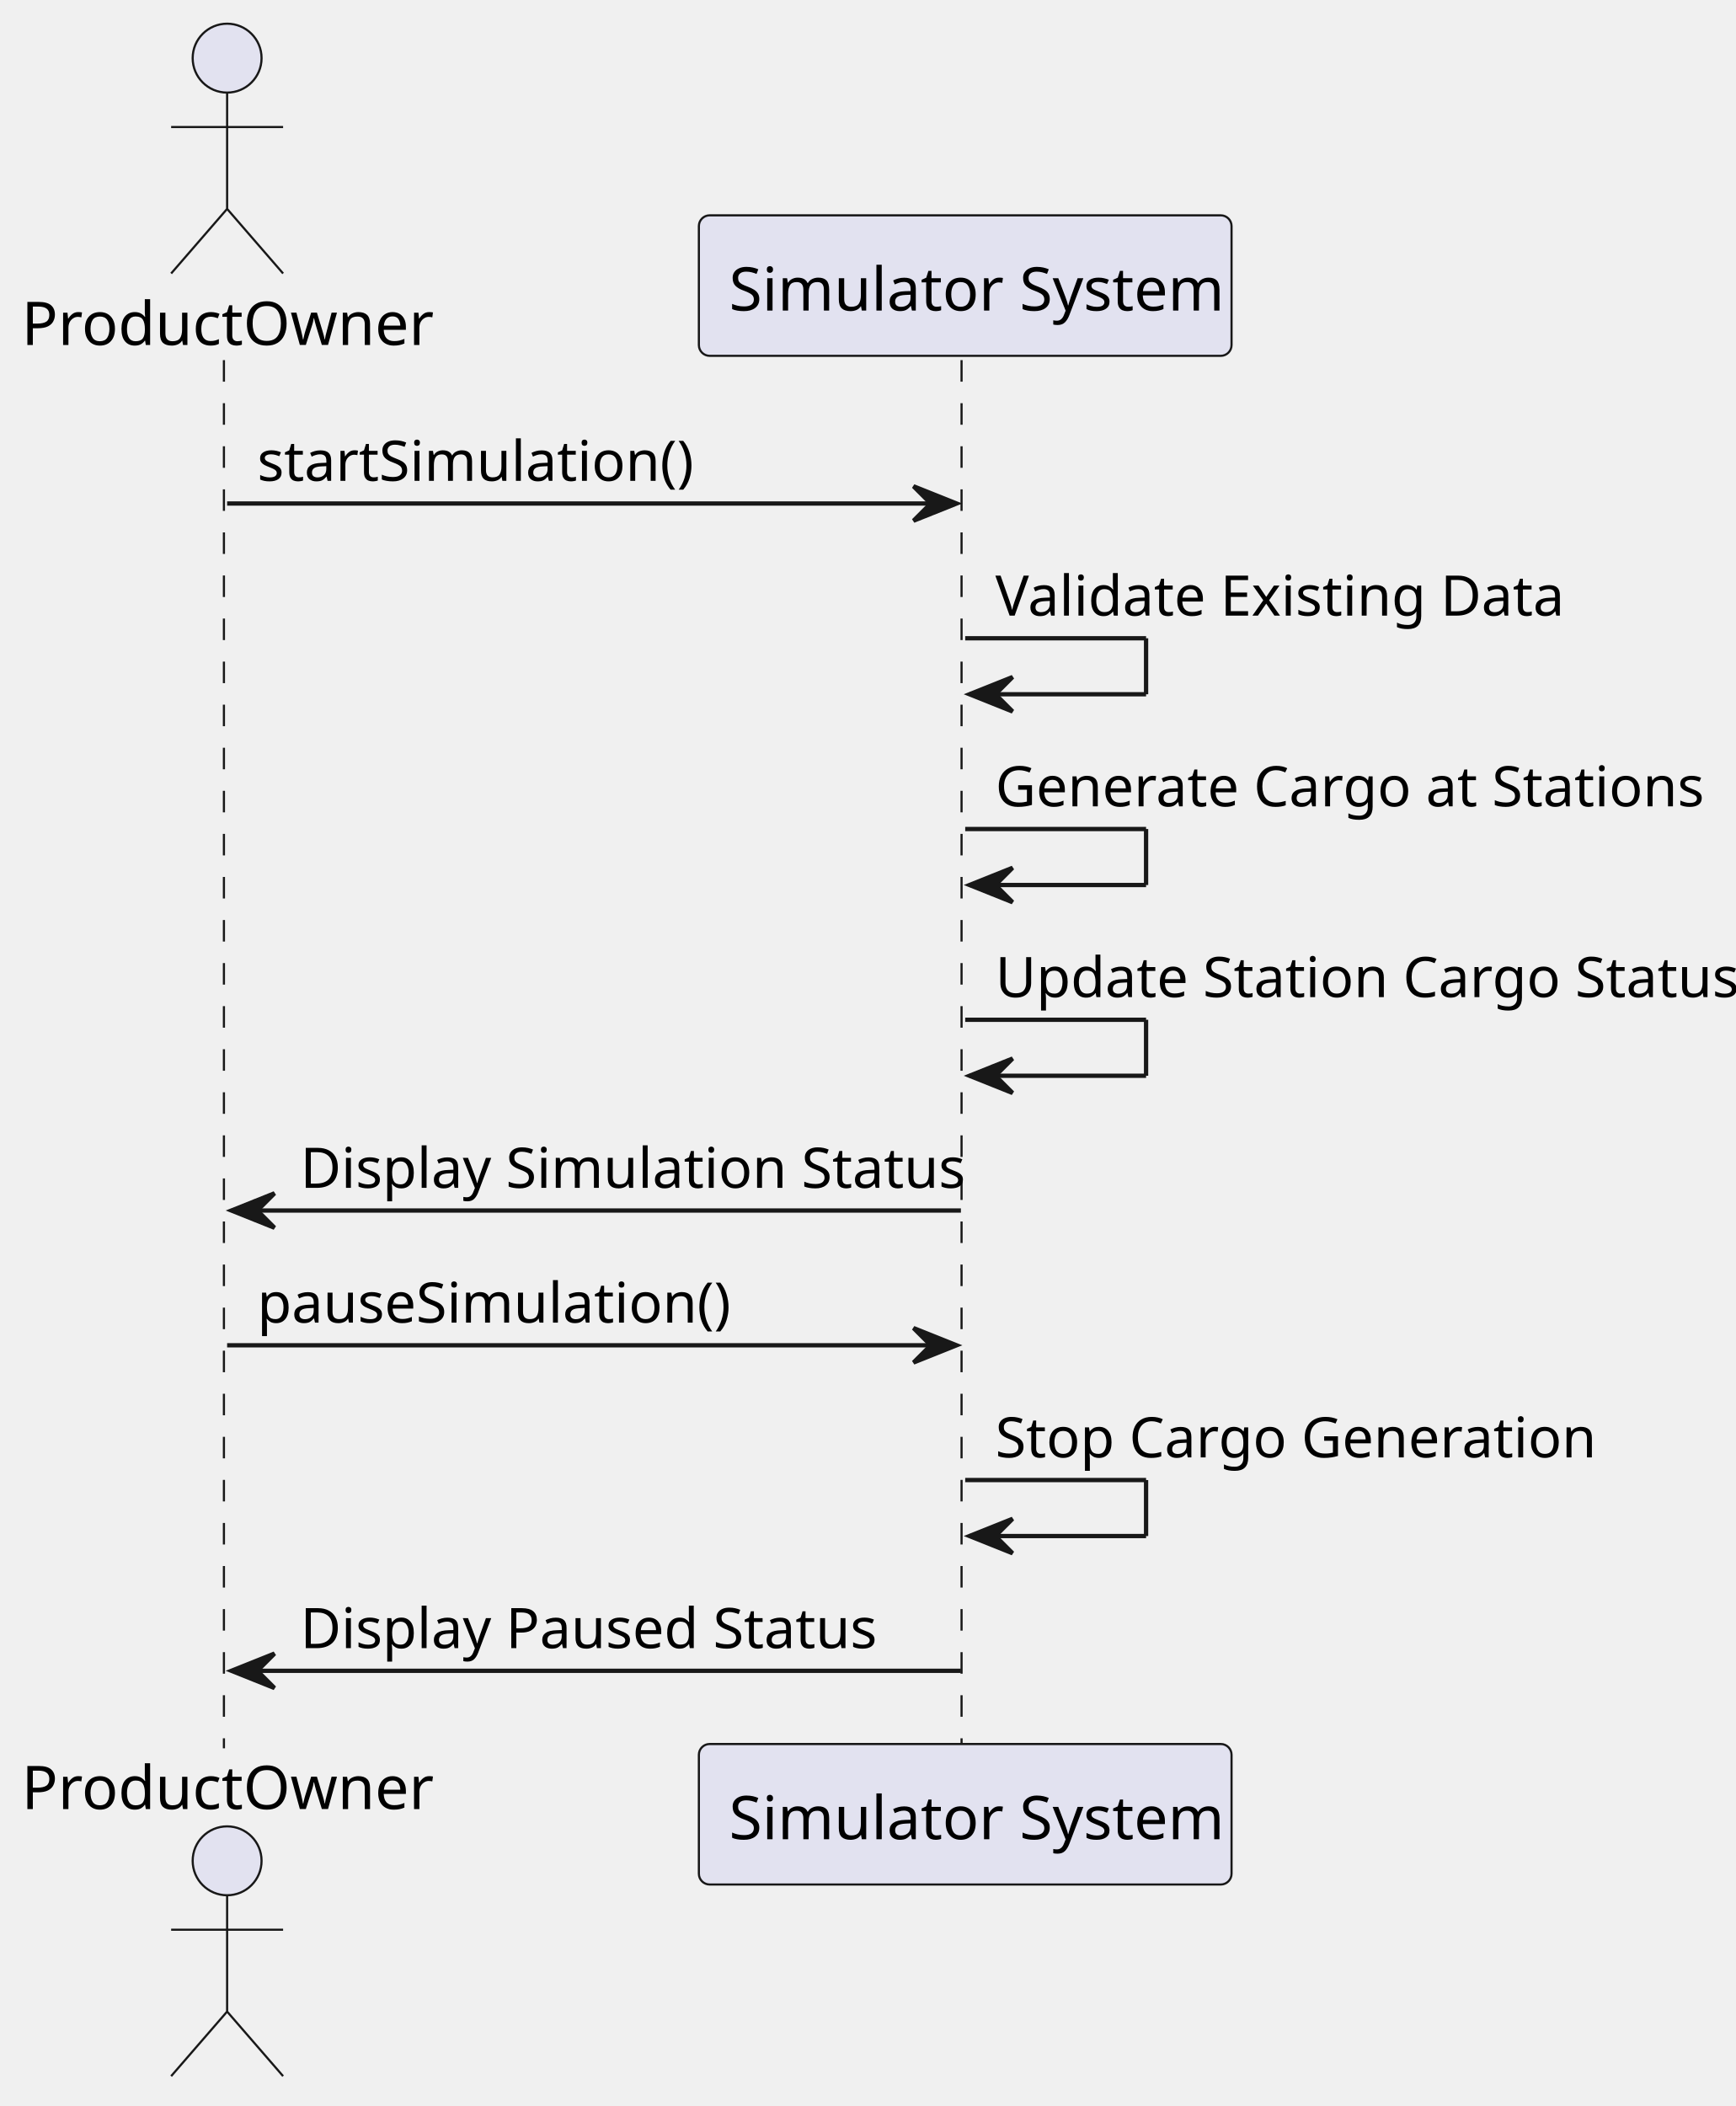
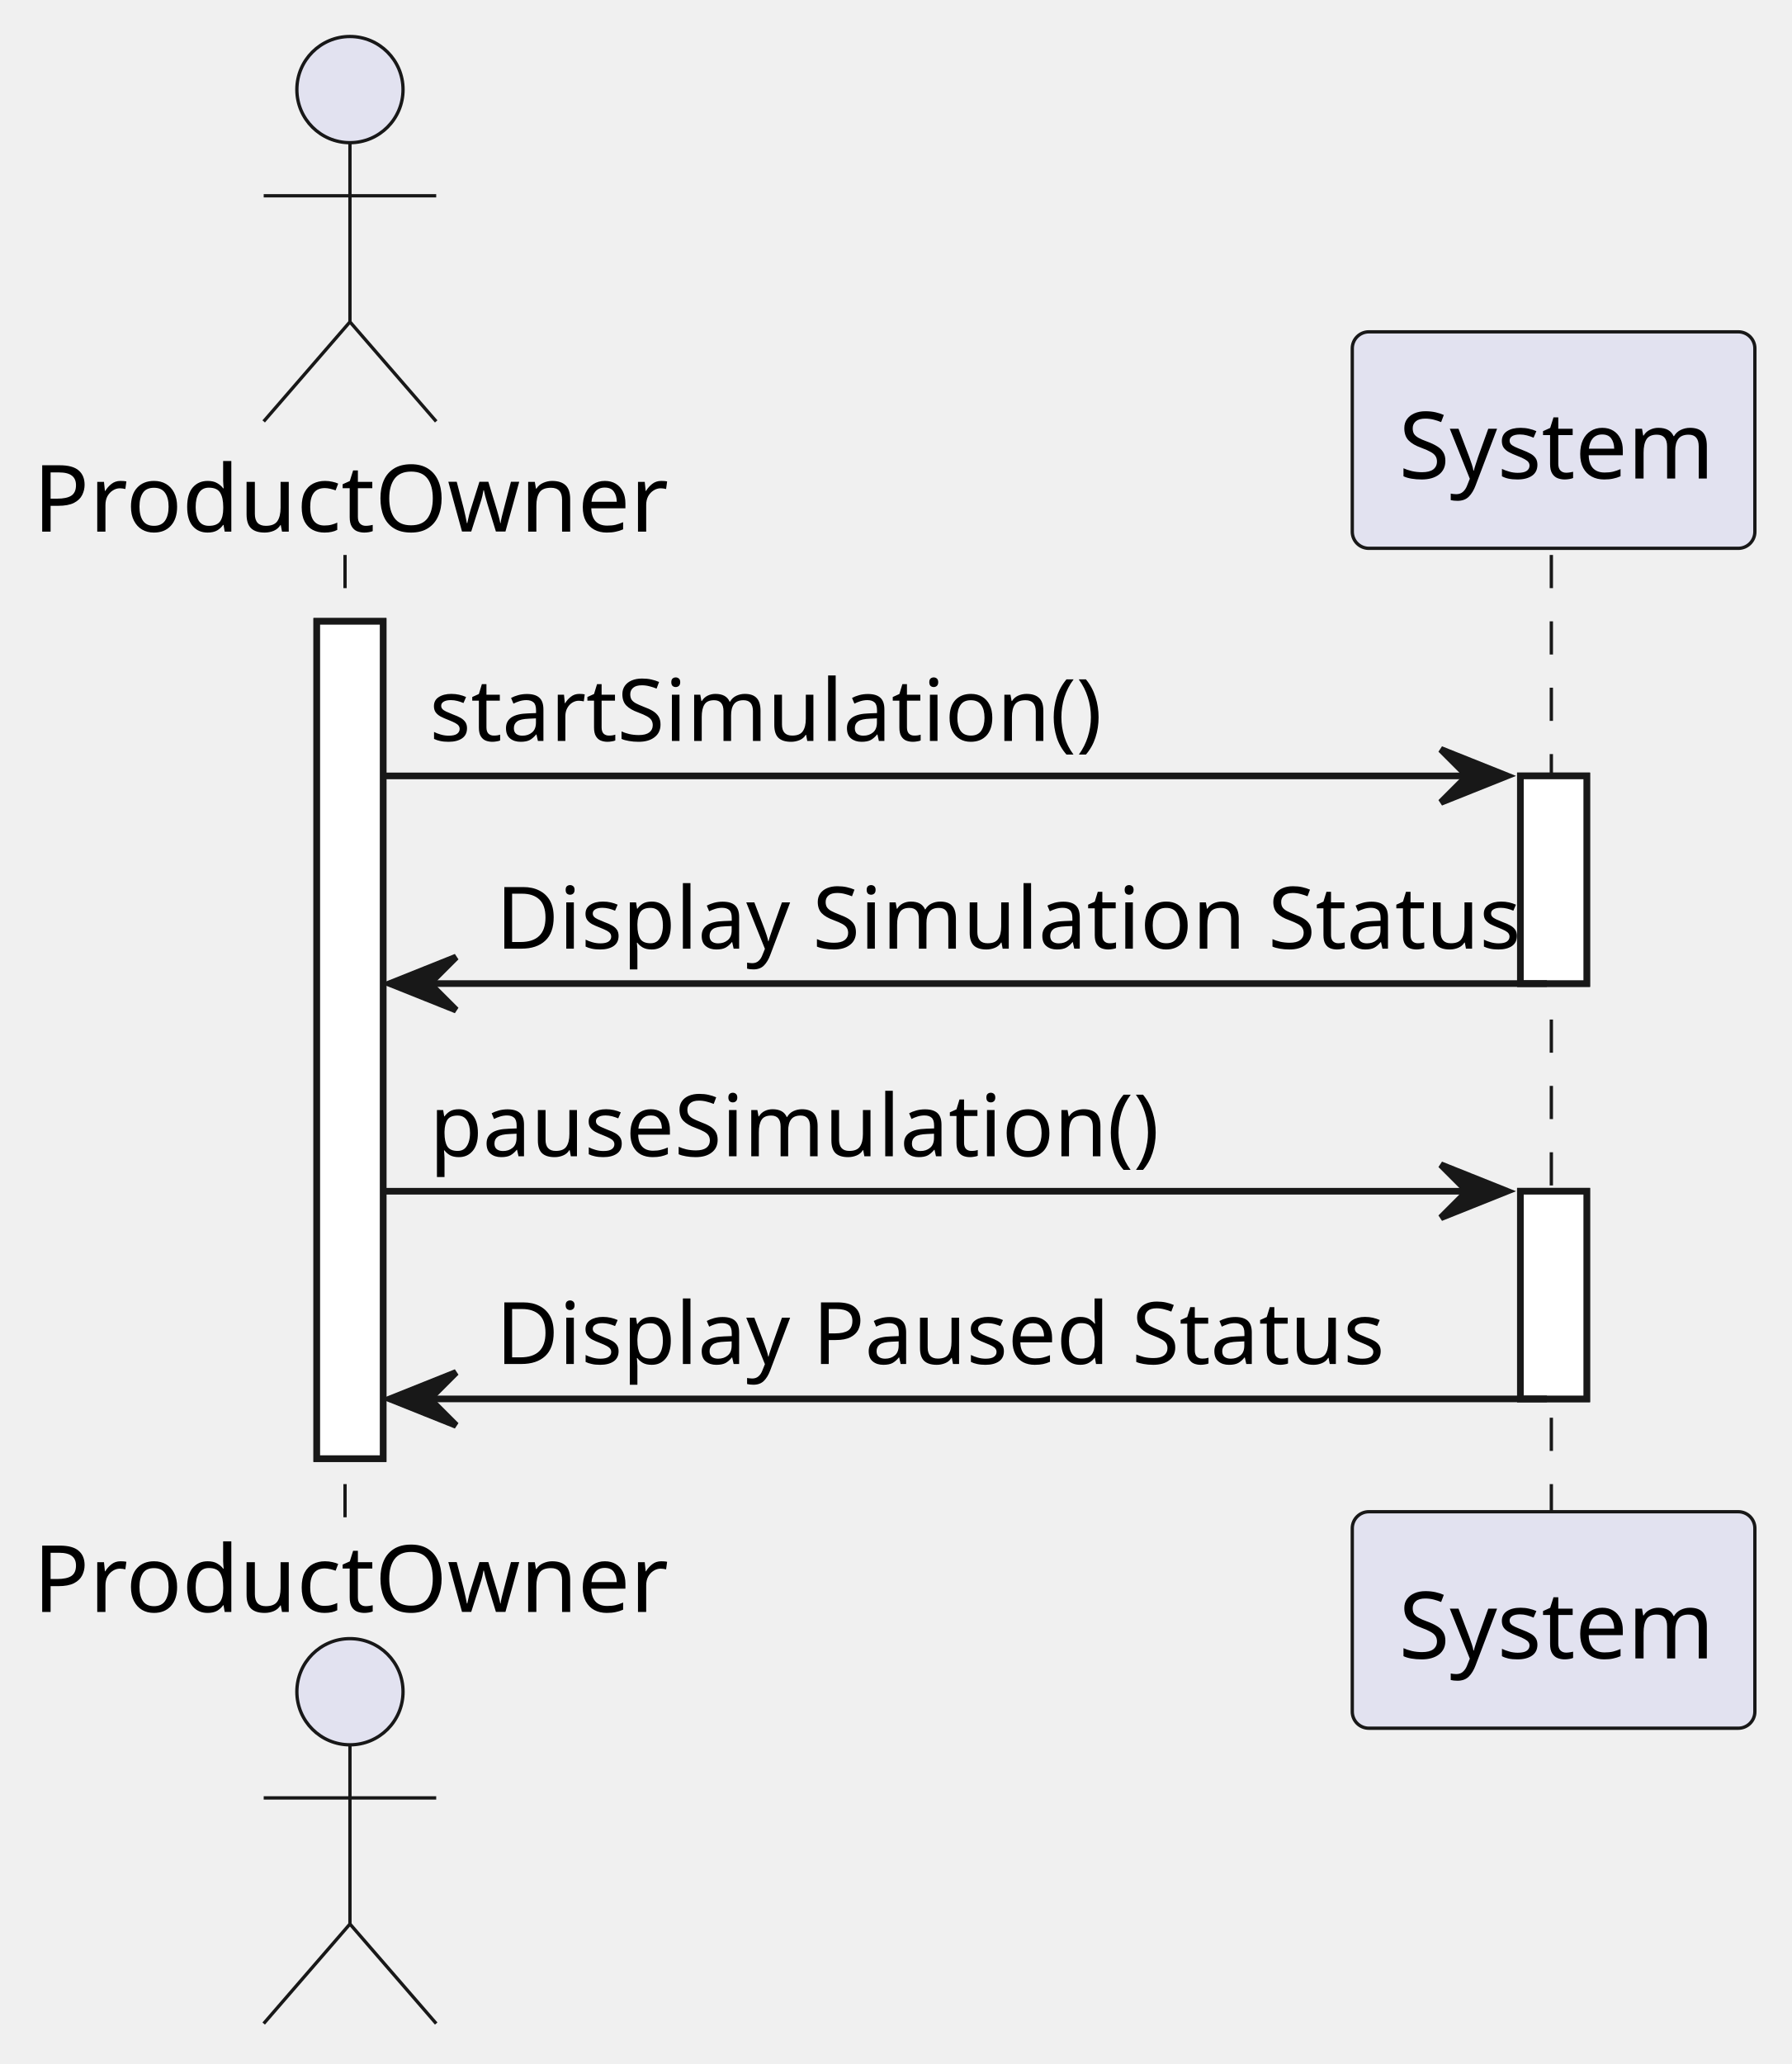
- <svg xmlns="http://www.w3.org/2000/svg" contentStyleType="text/css" height="489px" preserveAspectRatio="none" style="width:403px;height:489px;background:#FFFFFF;" version="1.1" viewBox="0 0 403 489" width="403px" zoomAndPan="magnify">
+ <svg xmlns="http://www.w3.org/2000/svg" contentStyleType="text/css" height="311px" preserveAspectRatio="none" style="width:270px;height:311px;background:#FFFFFF;" version="1.1" viewBox="0 0 270 311" width="270px" zoomAndPan="magnify">
  <defs />
  <g>
-     <line style="stroke:#181818;stroke-width:0.5;stroke-dasharray:5.0,5.0;" x1="52" x2="52" y1="83.621" y2="405.949" />
-     <line style="stroke:#181818;stroke-width:0.5;stroke-dasharray:5.0,5.0;" x1="223.292" x2="223.292" y1="83.621" y2="405.949" />
+     <rect fill="#FFFFFF" height="126.164" style="stroke:#181818;stroke-width:1.0;" width="10" x="47.741" y="93.621" />
+     <rect fill="#FFFFFF" height="31.291" style="stroke:#181818;stroke-width:1.0;" width="10" x="229.14" y="116.912" />
+     <rect fill="#FFFFFF" height="31.291" style="stroke:#181818;stroke-width:1.0;" width="10" x="229.14" y="179.494" />
+     <line style="stroke:#181818;stroke-width:0.5;stroke-dasharray:5.0,5.0;" x1="52" x2="52" y1="83.621" y2="228.785" />
+     <line style="stroke:#181818;stroke-width:0.5;stroke-dasharray:5.0,5.0;" x1="233.802" x2="233.802" y1="83.621" y2="228.785" />
    <text fill="#000000" font-family="sans-serif" font-size="14" lengthAdjust="spacing" textLength="89.482" x="5" y="80.107">ProductOwner</text>
    <ellipse cx="52.741" cy="13.5" fill="#E2E2F0" rx="8" ry="8" style="stroke:#181818;stroke-width:0.5;" />
    <path d="M52.741,21.5 L52.741,48.5 M39.741,29.5 L65.741,29.5 M52.741,48.5 L39.741,63.5 M52.741,48.5 L65.741,63.5 " fill="none" style="stroke:#181818;stroke-width:0.5;" />
-     <text fill="#000000" font-family="sans-serif" font-size="14" lengthAdjust="spacing" textLength="89.482" x="5" y="420.057">ProductOwner</text>
-     <ellipse cx="52.741" cy="432.07" fill="#E2E2F0" rx="8" ry="8" style="stroke:#181818;stroke-width:0.5;" />
-     <path d="M52.741,440.07 L52.741,467.07 M39.741,448.07 L65.741,448.07 M52.741,467.07 L39.741,482.07 M52.741,467.07 L65.741,482.07 " fill="none" style="stroke:#181818;stroke-width:0.5;" />
-     <rect fill="#E2E2F0" height="32.621" rx="2.5" ry="2.5" style="stroke:#181818;stroke-width:0.5;" width="123.696" x="162.292" y="50" />
-     <text fill="#000000" font-family="sans-serif" font-size="14" lengthAdjust="spacing" textLength="109.696" x="169.292" y="72.107">Simulator System</text>
-     <rect fill="#E2E2F0" height="32.621" rx="2.5" ry="2.5" style="stroke:#181818;stroke-width:0.5;" width="123.696" x="162.292" y="404.949" />
-     <text fill="#000000" font-family="sans-serif" font-size="14" lengthAdjust="spacing" textLength="109.696" x="169.292" y="427.057">Simulator System</text>
-     <polygon fill="#181818" points="212.14,112.912,222.14,116.912,212.14,120.912,216.14,116.912" style="stroke:#181818;stroke-width:1.0;" />
-     <line style="stroke:#181818;stroke-width:1.0;" x1="52.741" x2="218.14" y1="116.912" y2="116.912" />
-     <text fill="#000000" font-family="sans-serif" font-size="13" lengthAdjust="spacing" textLength="94.637" x="59.741" y="111.649">startSimulation()</text>
-     <line style="stroke:#181818;stroke-width:1.0;" x1="224.14" x2="266.14" y1="148.203" y2="148.203" />
-     <line style="stroke:#181818;stroke-width:1.0;" x1="266.14" x2="266.14" y1="148.203" y2="161.203" />
-     <line style="stroke:#181818;stroke-width:1.0;" x1="225.14" x2="266.14" y1="161.203" y2="161.203" />
-     <polygon fill="#181818" points="235.14,157.203,225.14,161.203,235.14,165.203,231.14,161.203" style="stroke:#181818;stroke-width:1.0;" />
-     <text fill="#000000" font-family="sans-serif" font-size="13" lengthAdjust="spacing" textLength="127.182" x="231.14" y="142.94">Validate Existing Data</text>
-     <line style="stroke:#181818;stroke-width:1.0;" x1="224.14" x2="266.14" y1="192.494" y2="192.494" />
-     <line style="stroke:#181818;stroke-width:1.0;" x1="266.14" x2="266.14" y1="192.494" y2="205.494" />
-     <line style="stroke:#181818;stroke-width:1.0;" x1="225.14" x2="266.14" y1="205.494" y2="205.494" />
-     <polygon fill="#181818" points="235.14,201.494,225.14,205.494,235.14,209.494,231.14,205.494" style="stroke:#181818;stroke-width:1.0;" />
-     <text fill="#000000" font-family="sans-serif" font-size="13" lengthAdjust="spacing" textLength="158.26" x="231.14" y="187.231">Generate Cargo at Stations</text>
-     <line style="stroke:#181818;stroke-width:1.0;" x1="224.14" x2="266.14" y1="236.785" y2="236.785" />
-     <line style="stroke:#181818;stroke-width:1.0;" x1="266.14" x2="266.14" y1="236.785" y2="249.785" />
-     <line style="stroke:#181818;stroke-width:1.0;" x1="225.14" x2="266.14" y1="249.785" y2="249.785" />
-     <polygon fill="#181818" points="235.14,245.785,225.14,249.785,235.14,253.785,231.14,249.785" style="stroke:#181818;stroke-width:1.0;" />
-     <text fill="#000000" font-family="sans-serif" font-size="13" lengthAdjust="spacing" textLength="165.49" x="231.14" y="231.523">Update Station Cargo Status</text>
-     <polygon fill="#181818" points="63.741,277.076,53.741,281.076,63.741,285.076,59.741,281.076" style="stroke:#181818;stroke-width:1.0;" />
-     <line style="stroke:#181818;stroke-width:1.0;" x1="57.741" x2="223.14" y1="281.076" y2="281.076" />
-     <text fill="#000000" font-family="sans-serif" font-size="13" lengthAdjust="spacing" textLength="147.399" x="69.741" y="275.813">Display Simulation Status</text>
-     <polygon fill="#181818" points="212.14,308.367,222.14,312.367,212.14,316.367,216.14,312.367" style="stroke:#181818;stroke-width:1.0;" />
-     <line style="stroke:#181818;stroke-width:1.0;" x1="52.741" x2="218.14" y1="312.367" y2="312.367" />
-     <text fill="#000000" font-family="sans-serif" font-size="13" lengthAdjust="spacing" textLength="104.774" x="59.741" y="307.104">pauseSimulation()</text>
-     <line style="stroke:#181818;stroke-width:1.0;" x1="224.14" x2="266.14" y1="343.658" y2="343.658" />
-     <line style="stroke:#181818;stroke-width:1.0;" x1="266.14" x2="266.14" y1="343.658" y2="356.658" />
-     <line style="stroke:#181818;stroke-width:1.0;" x1="225.14" x2="266.14" y1="356.658" y2="356.658" />
-     <polygon fill="#181818" points="235.14,352.658,225.14,356.658,235.14,360.658,231.14,356.658" style="stroke:#181818;stroke-width:1.0;" />
-     <text fill="#000000" font-family="sans-serif" font-size="13" lengthAdjust="spacing" textLength="133.694" x="231.14" y="338.396">Stop Cargo Generation</text>
-     <polygon fill="#181818" points="63.741,383.949,53.741,387.949,63.741,391.949,59.741,387.949" style="stroke:#181818;stroke-width:1.0;" />
-     <line style="stroke:#181818;stroke-width:1.0;" x1="57.741" x2="223.14" y1="387.949" y2="387.949" />
-     <text fill="#000000" font-family="sans-serif" font-size="13" lengthAdjust="spacing" textLength="130.793" x="69.741" y="382.687">Display Paused Status</text>
+     <text fill="#000000" font-family="sans-serif" font-size="14" lengthAdjust="spacing" textLength="89.482" x="5" y="242.893">ProductOwner</text>
+     <ellipse cx="52.741" cy="254.906" fill="#E2E2F0" rx="8" ry="8" style="stroke:#181818;stroke-width:0.5;" />
+     <path d="M52.741,262.906 L52.741,289.906 M39.741,270.906 L65.741,270.906 M52.741,289.906 L39.741,304.906 M52.741,289.906 L65.741,304.906 " fill="none" style="stroke:#181818;stroke-width:0.5;" />
+     <rect fill="#E2E2F0" height="32.621" rx="2.5" ry="2.5" style="stroke:#181818;stroke-width:0.5;" width="60.676" x="203.802" y="50" />
+     <text fill="#000000" font-family="sans-serif" font-size="14" lengthAdjust="spacing" textLength="46.676" x="210.802" y="72.107">System</text>
+     <rect fill="#E2E2F0" height="32.621" rx="2.5" ry="2.5" style="stroke:#181818;stroke-width:0.5;" width="60.676" x="203.802" y="227.785" />
+     <text fill="#000000" font-family="sans-serif" font-size="14" lengthAdjust="spacing" textLength="46.676" x="210.802" y="249.893">System</text>
+     <rect fill="#FFFFFF" height="126.164" style="stroke:#181818;stroke-width:1.0;" width="10" x="47.741" y="93.621" />
+     <rect fill="#FFFFFF" height="31.291" style="stroke:#181818;stroke-width:1.0;" width="10" x="229.14" y="116.912" />
+     <rect fill="#FFFFFF" height="31.291" style="stroke:#181818;stroke-width:1.0;" width="10" x="229.14" y="179.494" />
+     <polygon fill="#181818" points="217.14,112.912,227.14,116.912,217.14,120.912,221.14,116.912" style="stroke:#181818;stroke-width:1.0;" />
+     <line style="stroke:#181818;stroke-width:1.0;" x1="57.741" x2="223.14" y1="116.912" y2="116.912" />
+     <text fill="#000000" font-family="sans-serif" font-size="13" lengthAdjust="spacing" textLength="94.637" x="64.741" y="111.649">startSimulation()</text>
+     <polygon fill="#181818" points="68.741,144.203,58.741,148.203,68.741,152.203,64.741,148.203" style="stroke:#181818;stroke-width:1.0;" />
+     <line style="stroke:#181818;stroke-width:1.0;" x1="62.741" x2="233.14" y1="148.203" y2="148.203" />
+     <text fill="#000000" font-family="sans-serif" font-size="13" lengthAdjust="spacing" textLength="147.399" x="74.741" y="142.94">Display Simulation Status</text>
+     <polygon fill="#181818" points="217.14,175.494,227.14,179.494,217.14,183.494,221.14,179.494" style="stroke:#181818;stroke-width:1.0;" />
+     <line style="stroke:#181818;stroke-width:1.0;" x1="57.741" x2="223.14" y1="179.494" y2="179.494" />
+     <text fill="#000000" font-family="sans-serif" font-size="13" lengthAdjust="spacing" textLength="104.774" x="64.741" y="174.231">pauseSimulation()</text>
+     <polygon fill="#181818" points="68.741,206.785,58.741,210.785,68.741,214.785,64.741,210.785" style="stroke:#181818;stroke-width:1.0;" />
+     <line style="stroke:#181818;stroke-width:1.0;" x1="62.741" x2="233.14" y1="210.785" y2="210.785" />
+     <text fill="#000000" font-family="sans-serif" font-size="13" lengthAdjust="spacing" textLength="130.793" x="74.741" y="205.523">Display Paused Status</text>
  </g>
</svg>
